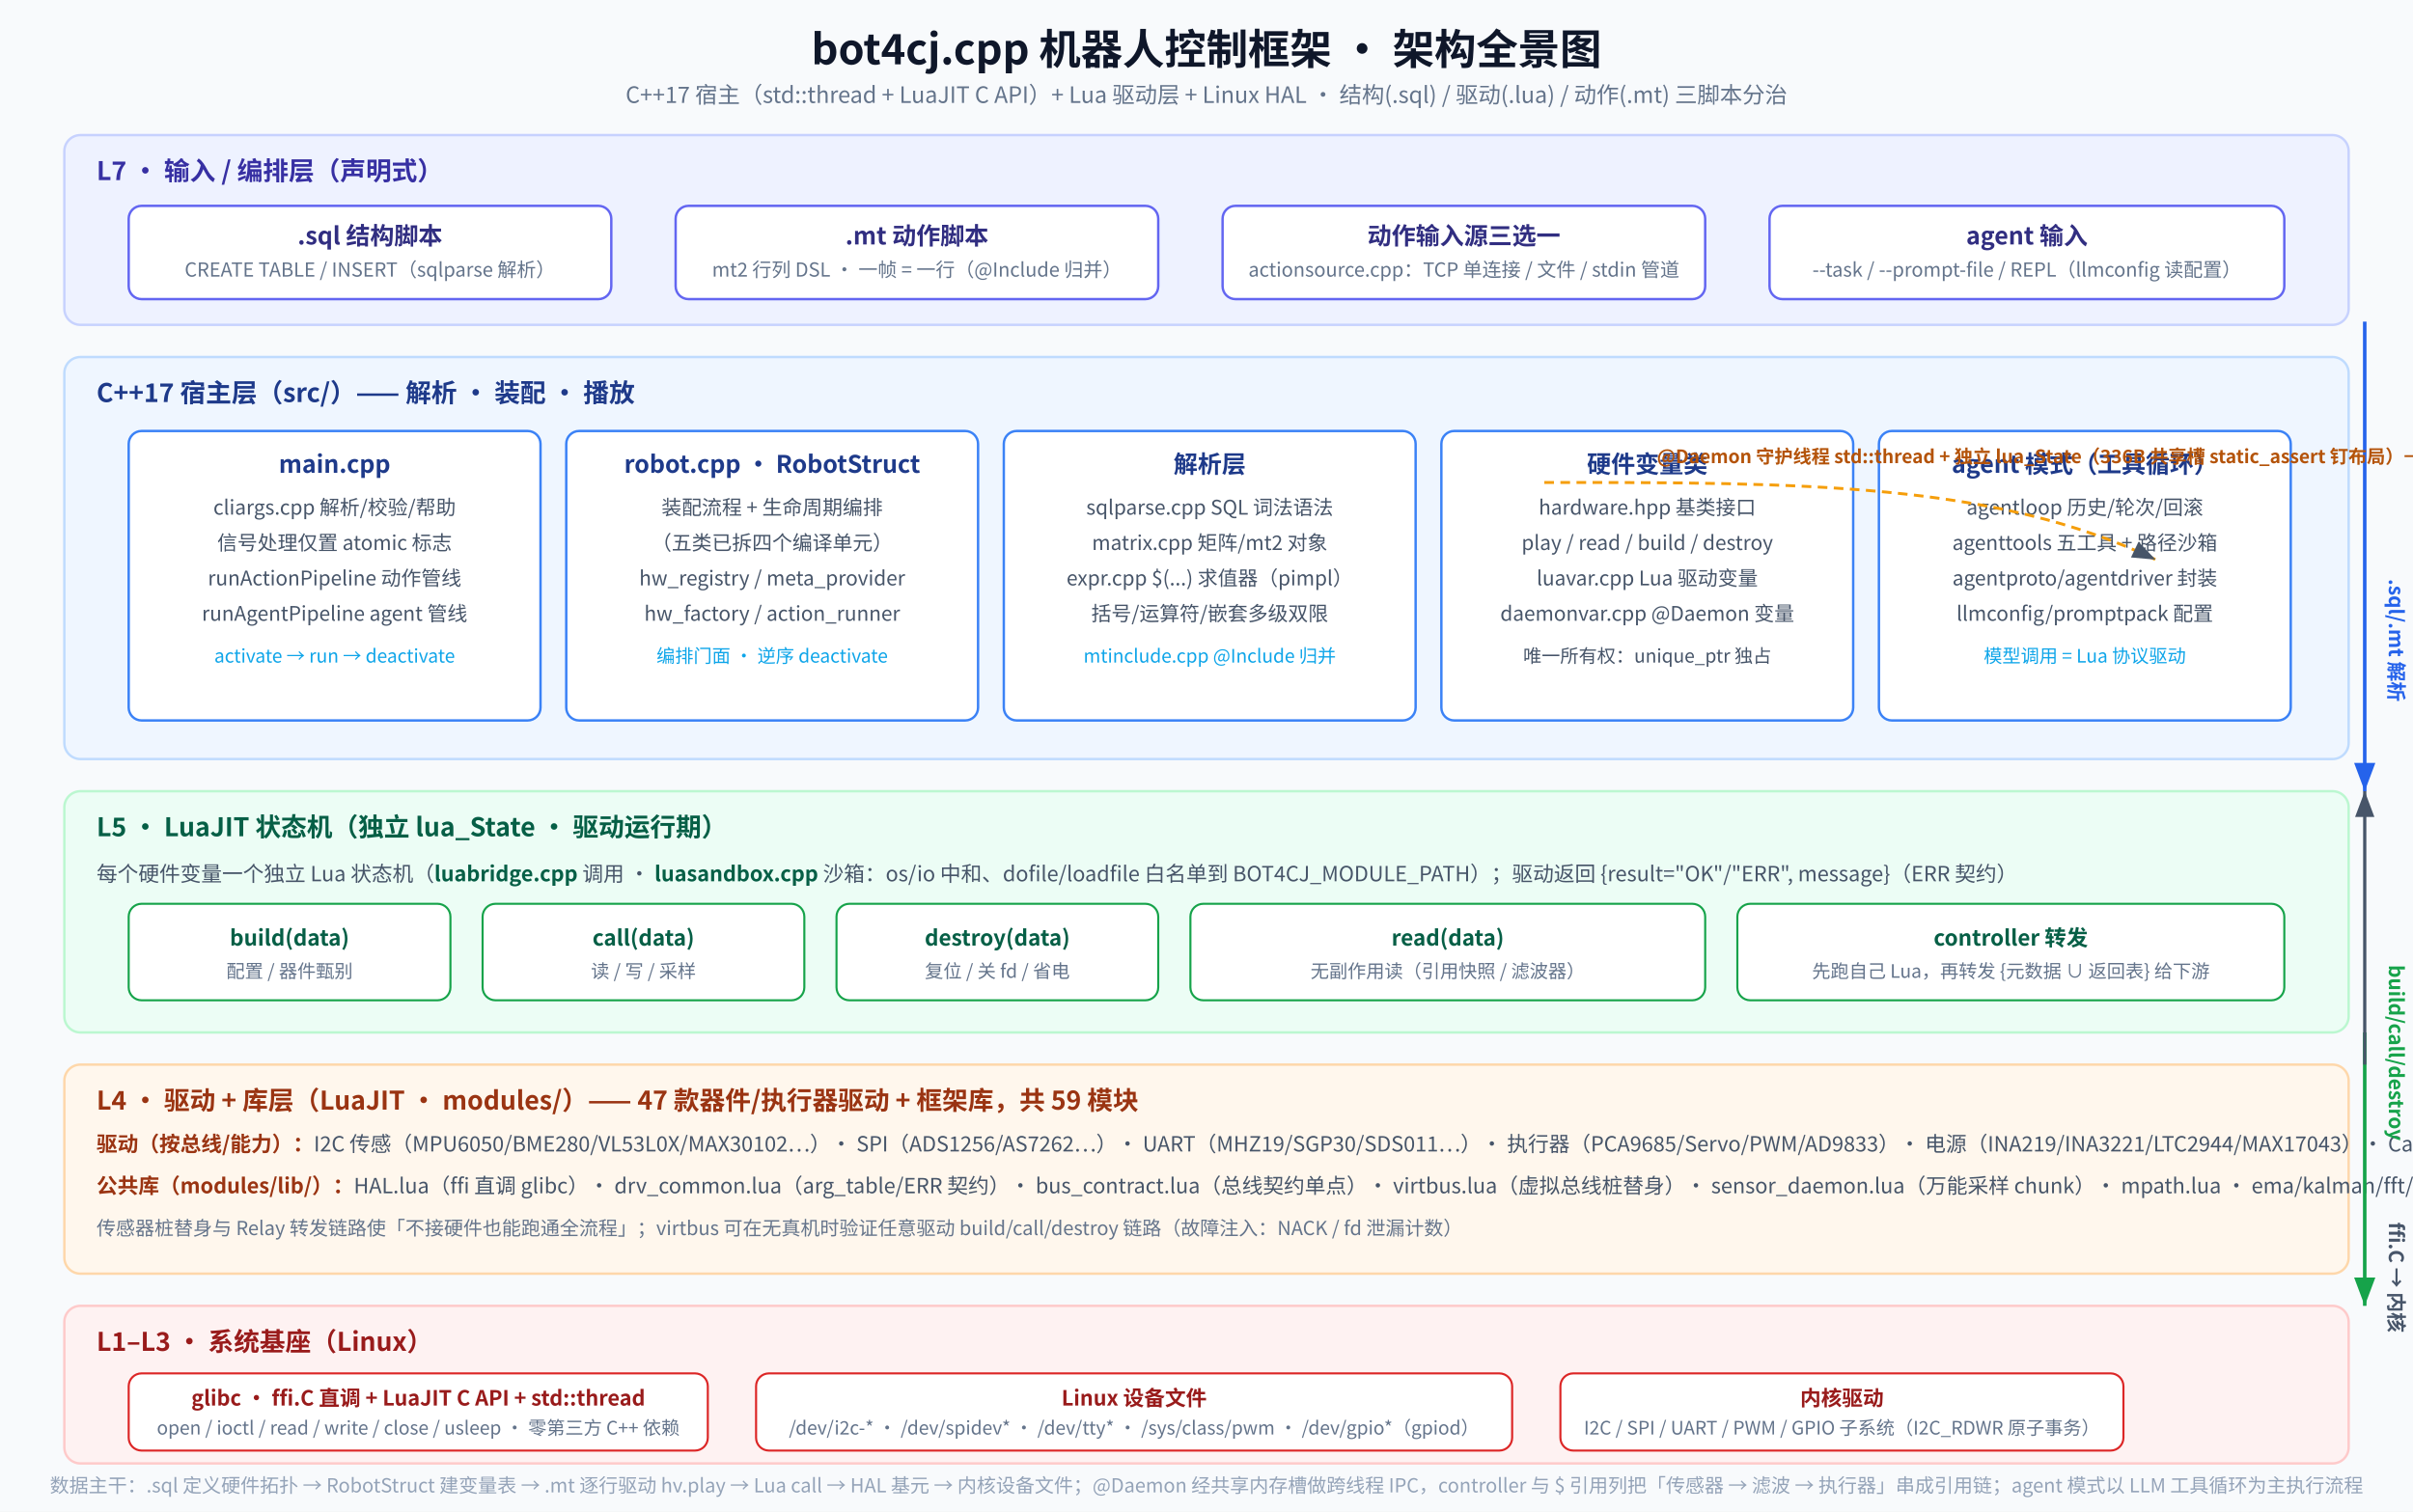
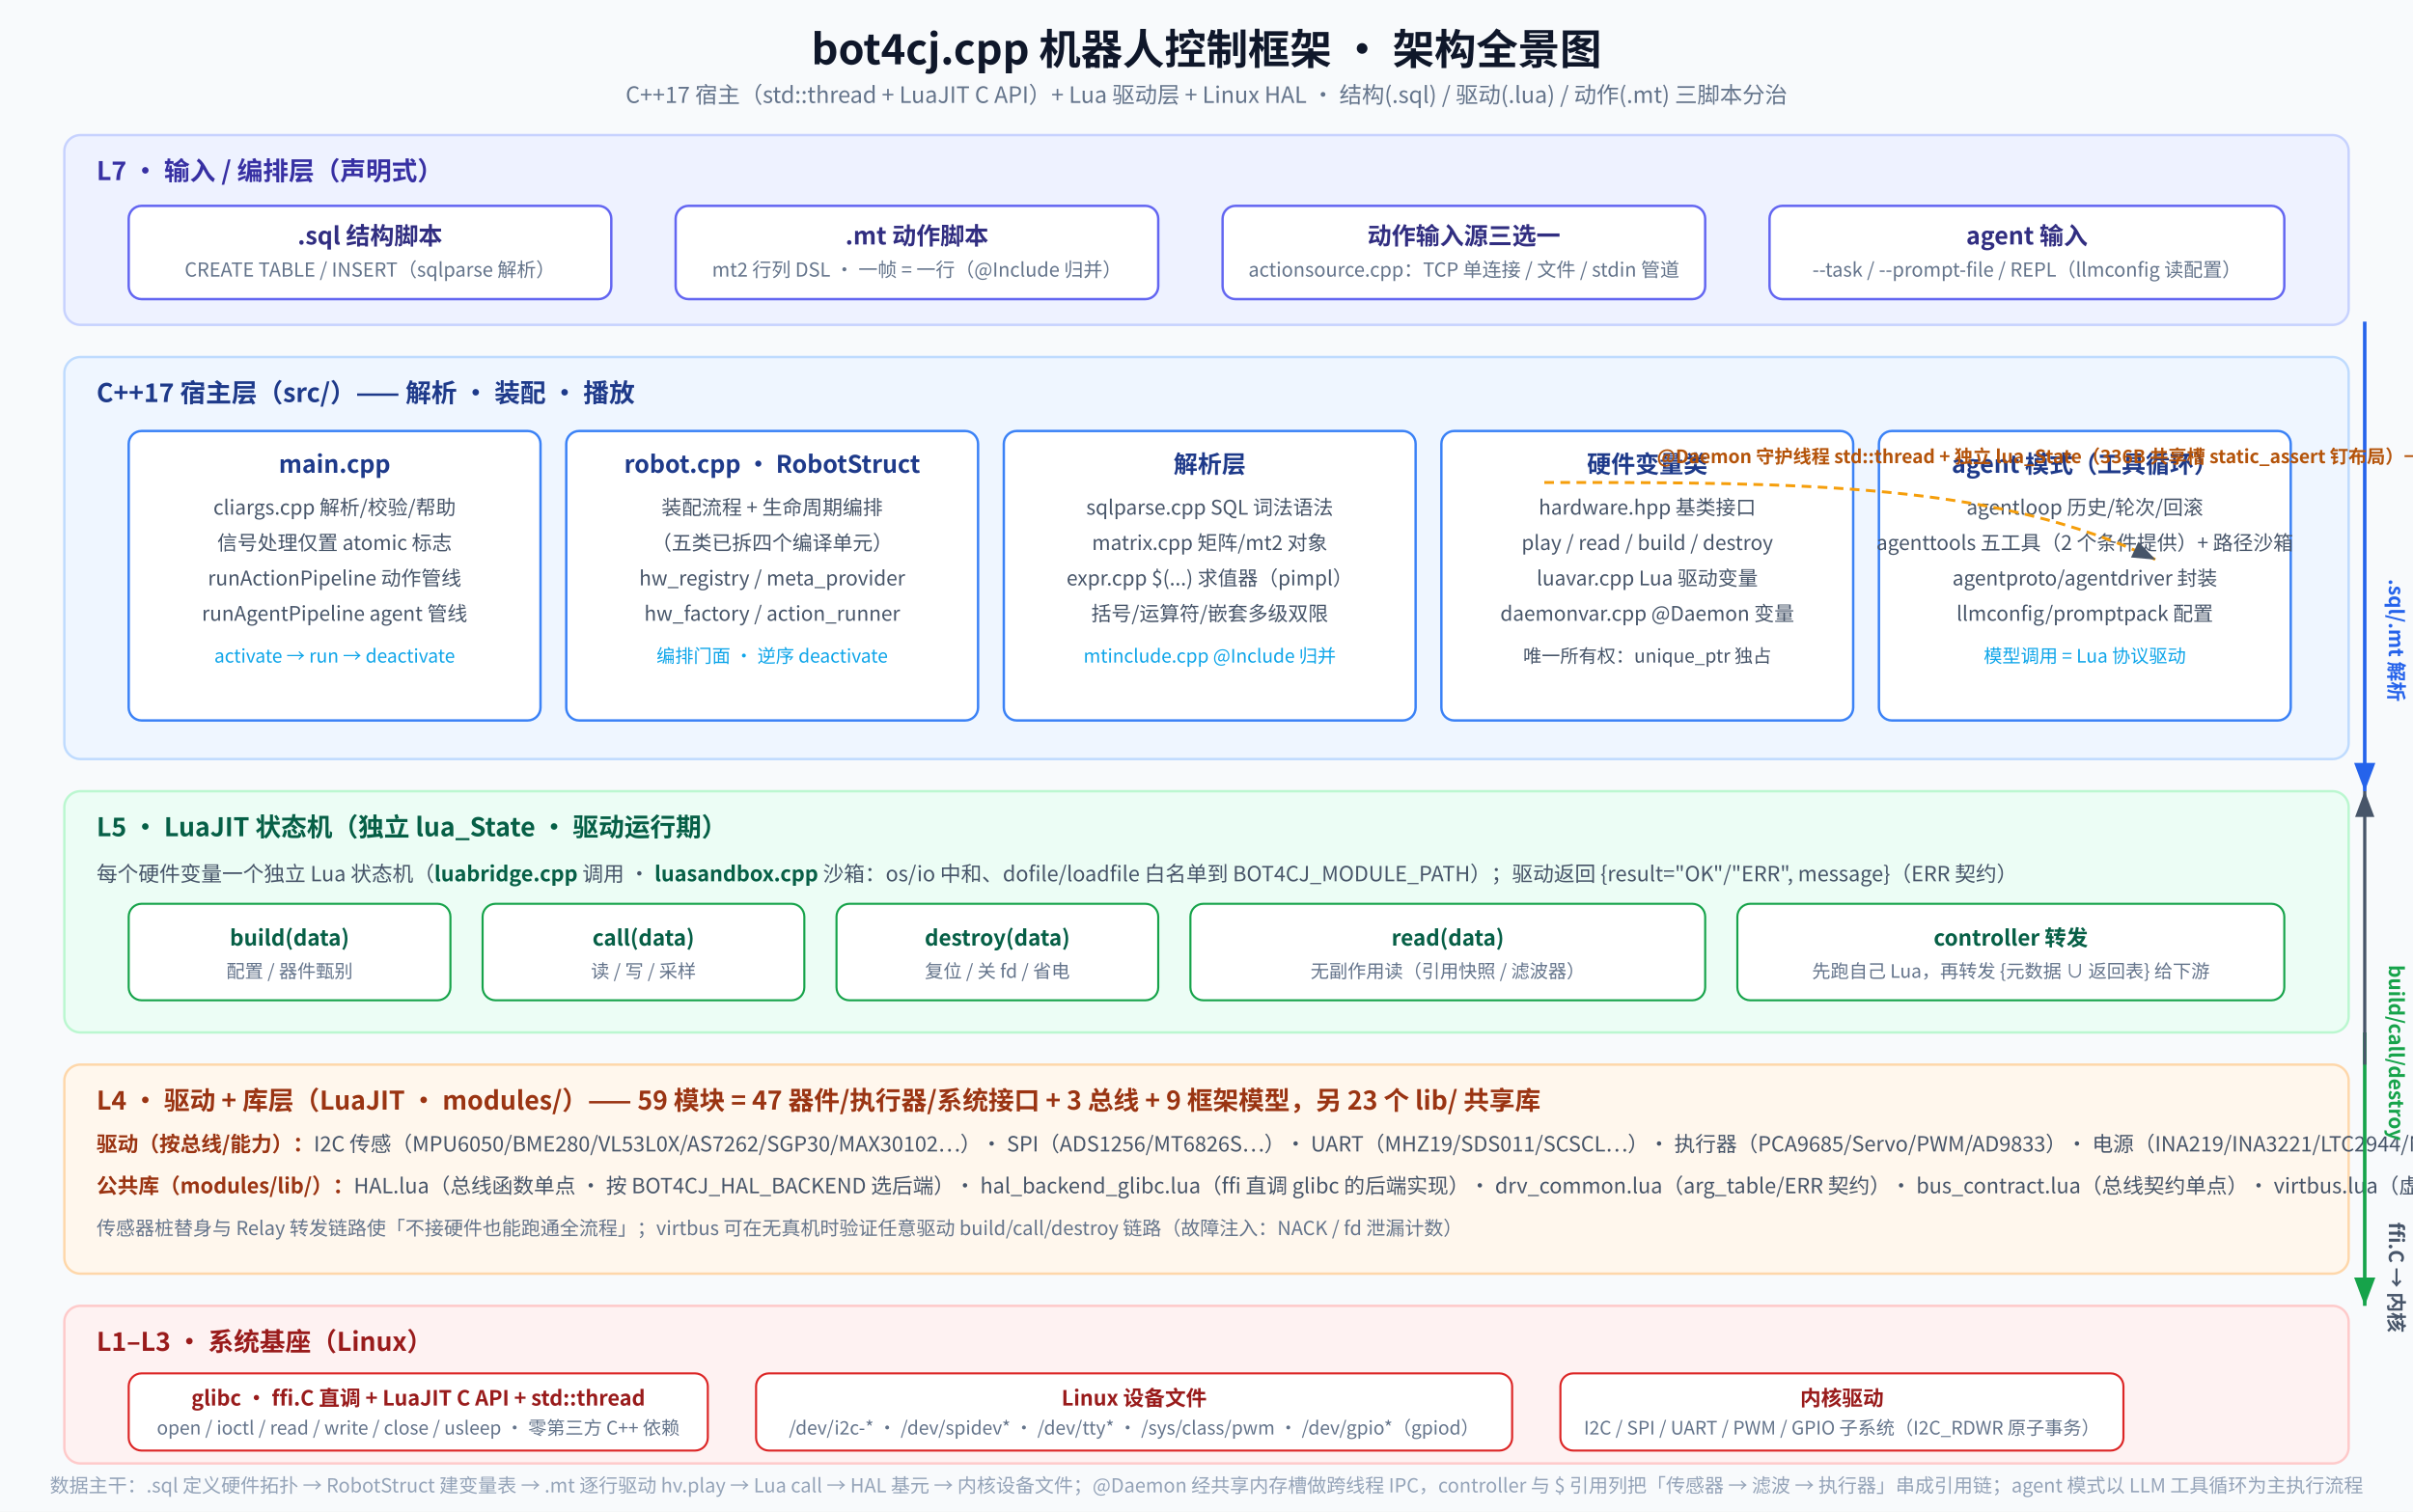
<svg xmlns="http://www.w3.org/2000/svg" width="1500" height="940" viewBox="0 0 1500 940" font-family="'Noto Sans CJK SC','WenQuanYi Micro Hei',sans-serif">
  <defs>
    <marker id="ah" markerWidth="10" markerHeight="10" refX="8" refY="3" orient="auto" markerUnits="strokeWidth">
      <path d="M0,0 L0,6 L8,3 z" fill="#475569" />
    </marker>
    <marker id="ahA" markerWidth="10" markerHeight="10" refX="8" refY="3" orient="auto" markerUnits="strokeWidth">
      <path d="M0,0 L0,6 L8,3 z" fill="#2563eb" />
    </marker>
    <marker id="ahG" markerWidth="10" markerHeight="10" refX="8" refY="3" orient="auto" markerUnits="strokeWidth">
      <path d="M0,0 L0,6 L8,3 z" fill="#16a34a" />
    </marker>
  </defs>
  <rect x="0" y="0" width="1500" height="940" fill="#f8fafc" />
  <text x="750" y="40" text-anchor="middle" font-size="26" font-weight="700" fill="#0f172a">bot4cj.cpp 机器人控制框架 · 架构全景图</text>
  <text x="750" y="64" text-anchor="middle" font-size="14" fill="#64748b">C++17 宿主（std::thread + LuaJIT C API）+ Lua 驱动层 + Linux HAL · 结构(.sql) / 驱动(.lua) / 动作(.mt) 三脚本分治</text>
  <g>
    <rect x="40" y="84" width="1420" height="118" rx="10" fill="#eef2ff" stroke="#c7d2fe" stroke-width="1.5" />
    <text x="60" y="112" font-size="16" font-weight="700" fill="#3730a3">L7 · 输入 / 编排层（声明式）</text>
    <g>
      <rect x="80" y="128" width="300" height="58" rx="8" fill="#fff" stroke="#6366f1" stroke-width="1.5" />
      <text x="230" y="152" text-anchor="middle" font-size="15" font-weight="600" fill="#312e81">.sql 结构脚本</text>
      <text x="230" y="172" text-anchor="middle" font-size="12" fill="#64748b">CREATE TABLE / INSERT（sqlparse 解析）</text>
    </g>
    <g>
      <rect x="420" y="128" width="300" height="58" rx="8" fill="#fff" stroke="#6366f1" stroke-width="1.5" />
      <text x="570" y="152" text-anchor="middle" font-size="15" font-weight="600" fill="#312e81">.mt 动作脚本</text>
      <text x="570" y="172" text-anchor="middle" font-size="12" fill="#64748b">mt2 行列 DSL · 一帧 = 一行（@Include 归并）</text>
    </g>
    <g>
      <rect x="760" y="128" width="300" height="58" rx="8" fill="#fff" stroke="#6366f1" stroke-width="1.5" />
      <text x="910" y="152" text-anchor="middle" font-size="15" font-weight="600" fill="#312e81">动作输入源三选一</text>
      <text x="910" y="172" text-anchor="middle" font-size="12" fill="#64748b">actionsource.cpp：TCP 单连接 / 文件 / stdin 管道</text>
    </g>
    <g>
      <rect x="1100" y="128" width="320" height="58" rx="8" fill="#fff" stroke="#6366f1" stroke-width="1.5" />
      <text x="1260" y="152" text-anchor="middle" font-size="15" font-weight="600" fill="#312e81">agent 输入</text>
      <text x="1260" y="172" text-anchor="middle" font-size="12" fill="#64748b">--task / --prompt-file / REPL（llmconfig 读配置）</text>
    </g>
  </g>
  <g>
    <rect x="40" y="222" width="1420" height="250" rx="10" fill="#eff6ff" stroke="#bfdbfe" stroke-width="1.5" />
    <text x="60" y="250" font-size="16" font-weight="700" fill="#1e3a8a">C++17 宿主层（src/）—— 解析 · 装配 · 播放</text>
    <g>
      <rect x="80" y="268" width="256" height="180" rx="8" fill="#fff" stroke="#3b82f6" stroke-width="1.5" />
      <text x="208" y="294" text-anchor="middle" font-size="15" font-weight="700" fill="#1e3a8a">main.cpp</text>
      <text x="208" y="320" text-anchor="middle" font-size="12.5" fill="#475569">cliargs.cpp 解析/校验/帮助</text>
      <text x="208" y="342" text-anchor="middle" font-size="12.5" fill="#475569">信号处理仅置 atomic 标志</text>
      <text x="208" y="364" text-anchor="middle" font-size="12.5" fill="#475569">runActionPipeline 动作管线</text>
      <text x="208" y="386" text-anchor="middle" font-size="12.5" fill="#475569">runAgentPipeline agent 管线</text>
      <text x="208" y="412" text-anchor="middle" font-size="11.5" fill="#0ea5e9">activate → run → deactivate</text>
    </g>
    <g>
      <rect x="352" y="268" width="256" height="180" rx="8" fill="#fff" stroke="#3b82f6" stroke-width="1.5" />
      <text x="480" y="294" text-anchor="middle" font-size="15" font-weight="700" fill="#1e3a8a">robot.cpp · RobotStruct</text>
      <text x="480" y="320" text-anchor="middle" font-size="12.5" fill="#475569">装配流程 + 生命周期编排</text>
      <text x="480" y="342" text-anchor="middle" font-size="12.5" fill="#475569">（五类已拆四个编译单元）</text>
      <text x="480" y="364" text-anchor="middle" font-size="12.5" fill="#475569">hw_registry / meta_provider</text>
      <text x="480" y="386" text-anchor="middle" font-size="12.5" fill="#475569">hw_factory / action_runner</text>
      <text x="480" y="412" text-anchor="middle" font-size="11.5" fill="#0ea5e9">编排门面 · 逆序 deactivate</text>
    </g>
    <g>
      <rect x="624" y="268" width="256" height="180" rx="8" fill="#fff" stroke="#3b82f6" stroke-width="1.5" />
      <text x="752" y="294" text-anchor="middle" font-size="15" font-weight="700" fill="#1e3a8a">解析层</text>
      <text x="752" y="320" text-anchor="middle" font-size="12.5" fill="#475569">sqlparse.cpp SQL 词法语法</text>
      <text x="752" y="342" text-anchor="middle" font-size="12.5" fill="#475569">matrix.cpp 矩阵/mt2 对象</text>
      <text x="752" y="364" text-anchor="middle" font-size="12.5" fill="#475569">expr.cpp $(...) 求值器（pimpl）</text>
      <text x="752" y="386" text-anchor="middle" font-size="12.5" fill="#475569">括号/运算符/嵌套多级双限</text>
      <text x="752" y="412" text-anchor="middle" font-size="11.5" fill="#0ea5e9">mtinclude.cpp @Include 归并</text>
    </g>
    <g>
      <rect x="896" y="268" width="256" height="180" rx="8" fill="#fff" stroke="#3b82f6" stroke-width="1.5" />
      <text x="1024" y="294" text-anchor="middle" font-size="15" font-weight="700" fill="#1e3a8a">硬件变量类</text>
      <text x="1024" y="320" text-anchor="middle" font-size="12.5" fill="#475569">hardware.hpp 基类接口</text>
      <text x="1024" y="342" text-anchor="middle" font-size="12.5" fill="#475569">play / read / build / destroy</text>
      <text x="1024" y="364" text-anchor="middle" font-size="12.5" fill="#475569">luavar.cpp Lua 驱动变量</text>
      <text x="1024" y="386" text-anchor="middle" font-size="12.5" fill="#475569">daemonvar.cpp @Daemon 变量</text>
      <text x="1024" y="412" text-anchor="middle" font-size="11.5" fill="#475569">唯一所有权：unique_ptr 独占</text>
    </g>
    <g>
      <rect x="1168" y="268" width="256" height="180" rx="8" fill="#fff" stroke="#3b82f6" stroke-width="1.5" />
      <text x="1296" y="294" text-anchor="middle" font-size="15" font-weight="700" fill="#1e3a8a">agent 模式（工具循环）</text>
      <text x="1296" y="320" text-anchor="middle" font-size="12.5" fill="#475569">agentloop 历史/轮次/回滚</text>
-       <text x="1296" y="342" text-anchor="middle" font-size="12.5" fill="#475569">agenttools 五工具 + 路径沙箱</text>
+       <text x="1296" y="342" text-anchor="middle" font-size="12.5" fill="#475569">agenttools 五工具（2 个条件提供）+ 路径沙箱</text>
      <text x="1296" y="364" text-anchor="middle" font-size="12.5" fill="#475569">agentproto/agentdriver 封装</text>
      <text x="1296" y="386" text-anchor="middle" font-size="12.5" fill="#475569">llmconfig/promptpack 配置</text>
      <text x="1296" y="412" text-anchor="middle" font-size="11.5" fill="#0ea5e9">模型调用 = Lua 协议驱动</text>
    </g>
  </g>
  <g>
    <rect x="40" y="492" width="1420" height="150" rx="10" fill="#ecfdf5" stroke="#bbf7d0" stroke-width="1.5" />
    <text x="60" y="520" font-size="16" font-weight="700" fill="#065f46">L5 · LuaJIT 状态机（独立 lua_State · 驱动运行期）</text>
    <text x="60" y="548" font-size="13" fill="#475569">每个硬件变量一个独立 Lua 状态机（<tspan font-weight="600" fill="#065f46">luabridge.cpp</tspan> 调用 · <tspan font-weight="600" fill="#065f46">luasandbox.cpp</tspan> 沙箱：os/io 中和、dofile/loadfile 白名单到 BOT4CJ_MODULE_PATH）；驱动返回 {result="OK"/"ERR", message}（ERR 契约）</text>
    <g>
      <rect x="80" y="562" width="200" height="60" rx="8" fill="#fff" stroke="#16a34a" stroke-width="1.3" />
      <text x="180" y="588" text-anchor="middle" font-size="13.5" font-weight="600" fill="#065f46">build(data)</text>
      <text x="180" y="608" text-anchor="middle" font-size="11.5" fill="#64748b">配置 / 器件甄别</text>
    </g>
    <g>
      <rect x="300" y="562" width="200" height="60" rx="8" fill="#fff" stroke="#16a34a" stroke-width="1.3" />
      <text x="400" y="588" text-anchor="middle" font-size="13.5" font-weight="600" fill="#065f46">call(data)</text>
      <text x="400" y="608" text-anchor="middle" font-size="11.5" fill="#64748b">读 / 写 / 采样</text>
    </g>
    <g>
      <rect x="520" y="562" width="200" height="60" rx="8" fill="#fff" stroke="#16a34a" stroke-width="1.3" />
      <text x="620" y="588" text-anchor="middle" font-size="13.5" font-weight="600" fill="#065f46">destroy(data)</text>
      <text x="620" y="608" text-anchor="middle" font-size="11.5" fill="#64748b">复位 / 关 fd / 省电</text>
    </g>
    <g>
      <rect x="740" y="562" width="320" height="60" rx="8" fill="#fff" stroke="#16a34a" stroke-width="1.3" />
      <text x="900" y="588" text-anchor="middle" font-size="13.5" font-weight="600" fill="#065f46">read(data)</text>
      <text x="900" y="608" text-anchor="middle" font-size="11.5" fill="#64748b">无副作用读（引用快照 / 滤波器）</text>
    </g>
    <g>
      <rect x="1080" y="562" width="340" height="60" rx="8" fill="#fff" stroke="#16a34a" stroke-width="1.3" />
      <text x="1250" y="588" text-anchor="middle" font-size="13.5" font-weight="600" fill="#065f46">controller 转发</text>
      <text x="1250" y="608" text-anchor="middle" font-size="11.5" fill="#64748b">先跑自己 Lua，再转发 {元数据 ∪ 返回表} 给下游</text>
    </g>
  </g>
  <g>
    <rect x="40" y="662" width="1420" height="130" rx="10" fill="#fff7ed" stroke="#fed7aa" stroke-width="1.5" />
-     <text x="60" y="690" font-size="16" font-weight="700" fill="#9a3412">L4 · 驱动 + 库层（LuaJIT · modules/）—— 47 款器件/执行器驱动 + 框架库，共 59 模块</text>
+     <text x="60" y="690" font-size="16" font-weight="700" fill="#9a3412">L4 · 驱动 + 库层（LuaJIT · modules/）—— 59 模块 = 47 器件/执行器/系统接口 + 3 总线 + 9 框架模型，另 23 个 lib/ 共享库</text>
    <text x="60" y="716" font-size="13" fill="#475569">
-       <tspan font-weight="600" fill="#9a3412">驱动（按总线/能力）：</tspan>I2C 传感（MPU6050/BME280/VL53L0X/MAX30102…）· SPI（ADS1256/AS7262…）· UART（MHZ19/SGP30/SDS011…）· 执行器（PCA9685/Servo/PWM/AD9833）· 电源（INA219/INA3221/LTC2944/MAX17043）· Camera（V4L2 + MJPEG）· LLM 协议（LlmOpenAI/LlmDeepSeek）· 框架（I2C/SPI/UART/Relay/Monitor/dummy）</text>
+       <tspan font-weight="600" fill="#9a3412">驱动（按总线/能力）：</tspan>I2C 传感（MPU6050/BME280/VL53L0X/AS7262/SGP30/MAX30102…）· SPI（ADS1256/MT6826S…）· UART（MHZ19/SDS011/SCSCL…）· 执行器（PCA9685/Servo/PWM/AD9833）· 电源（INA219/INA3221/LTC2944/MAX17043）· Camera（V4L2 + MJPEG）· LLM 协议（LlmOpenAI/LlmDeepSeek）· 框架（I2C/SPI/UART/Relay/Monitor/dummy）</text>
    <text x="60" y="742" font-size="13" fill="#475569">
-       <tspan font-weight="600" fill="#9a3412">公共库（modules/lib/）：</tspan>HAL.lua（ffi 直调 glibc）· drv_common.lua（arg_table/ERR 契约）· bus_contract.lua（总线契约单点）· virtbus.lua（虚拟总线桩替身）· sensor_daemon.lua（万能采样 chunk）· mpath.lua · ema/kalman/fft/nn.lua · llm_http + llm_wire_*.lua（ffi 直驱 libcurl）· bitcompat.lua</text>
+       <tspan font-weight="600" fill="#9a3412">公共库（modules/lib/）：</tspan>HAL.lua（总线函数单点 · 按 BOT4CJ_HAL_BACKEND 选后端）· hal_backend_glibc.lua（ffi 直调 glibc 的后端实现）· drv_common.lua（arg_table/ERR 契约）· bus_contract.lua（总线契约单点）· virtbus.lua（虚拟总线桩替身）· sensor_daemon.lua（万能采样 chunk）· mpath.lua · ema/kalman/fft/nn.lua · llm_http + llm_wire_*.lua（ffi 直驱 libcurl，连接跨轮复用）· mjpeg_frame.lua · utf8.lua · daemon_tid/probe.lua（注：bitcompat.lua 在 modules/ 顶层，不在 lib/）</text>
    <text x="60" y="768" font-size="12" fill="#64748b">传感器桩替身与 Relay 转发链路使「不接硬件也能跑通全流程」；virtbus 可在无真机时验证任意驱动 build/call/destroy 链路（故障注入：NACK / fd 泄漏计数）</text>
  </g>
  <g>
    <rect x="40" y="812" width="1420" height="98" rx="10" fill="#fef2f2" stroke="#fecaca" stroke-width="1.5" />
    <text x="60" y="840" font-size="16" font-weight="700" fill="#991b1b">L1–L3 · 系统基座（Linux）</text>
    <g>
      <rect x="80" y="854" width="360" height="48" rx="8" fill="#fff" stroke="#dc2626" stroke-width="1.3" />
      <text x="260" y="874" text-anchor="middle" font-size="13" font-weight="600" fill="#991b1b">glibc · ffi.C 直调 + LuaJIT C API + std::thread</text>
      <text x="260" y="892" text-anchor="middle" font-size="11.5" fill="#64748b">open / ioctl / read / write / close / usleep · 零第三方 C++ 依赖</text>
    </g>
    <g>
      <rect x="470" y="854" width="470" height="48" rx="8" fill="#fff" stroke="#dc2626" stroke-width="1.3" />
      <text x="705" y="874" text-anchor="middle" font-size="13" font-weight="600" fill="#991b1b">Linux 设备文件</text>
      <text x="705" y="892" text-anchor="middle" font-size="11.5" fill="#64748b">/dev/i2c-* · /dev/spidev* · /dev/tty* · /sys/class/pwm · /dev/gpio*（gpiod）</text>
    </g>
    <g>
      <rect x="970" y="854" width="350" height="48" rx="8" fill="#fff" stroke="#dc2626" stroke-width="1.3" />
      <text x="1145" y="874" text-anchor="middle" font-size="13" font-weight="600" fill="#991b1b">内核驱动</text>
      <text x="1145" y="892" text-anchor="middle" font-size="11.5" fill="#64748b">I2C / SPI / UART / PWM / GPIO 子系统（I2C_RDWR 原子事务）</text>
    </g>
  </g>
  <g stroke="#2563eb" stroke-width="2.2" fill="none" marker-end="url(#ahA)">
    <path d="M1470 200 L1470 492" />
  </g>
  <g stroke="#16a34a" stroke-width="2.2" fill="none" marker-end="url(#ahG)">
    <path d="M1470 642 L1470 812" />
  </g>
  <g stroke="#475569" stroke-width="2" fill="none" marker-end="url(#ah)">
    <path d="M1470 662 L1470 492" />
  </g>
  <text x="1485" y="360" font-size="12.5" fill="#2563eb" font-weight="600" transform="rotate(90 1485 360)">.sql/.mt 解析</text>
  <text x="1485" y="600" font-size="12.5" fill="#16a34a" font-weight="600" transform="rotate(90 1485 600)">build/call/destroy</text>
  <text x="1485" y="760" font-size="12.5" fill="#475569" font-weight="600" transform="rotate(90 1485 760)">ffi.C → 内核</text>
  <g stroke="#f59e0b" stroke-width="1.8" stroke-dasharray="6 4" fill="none" marker-end="url(#ah)">
    <path d="M960 300 C 1120 300 1240 300 1340 348" />
  </g>
  <text x="1030" y="288" font-size="11.5" fill="#b45309" font-weight="600">@Daemon 守护线程 std::thread + 独立 lua_State（336B 共享槽 static_assert 钉布局）→ 主线程 play() 加锁读槽</text>
  <text x="750" y="928" text-anchor="middle" font-size="12" fill="#94a3b8">数据主干：.sql 定义硬件拓扑 → RobotStruct 建变量表 → .mt 逐行驱动 hv.play → Lua call → HAL 基元 → 内核设备文件；@Daemon 经共享内存槽做跨线程 IPC，controller 与 $ 引用列把「传感器 → 滤波 → 执行器」串成引用链；agent 模式以 LLM 工具循环为主执行流程</text>
</svg>
